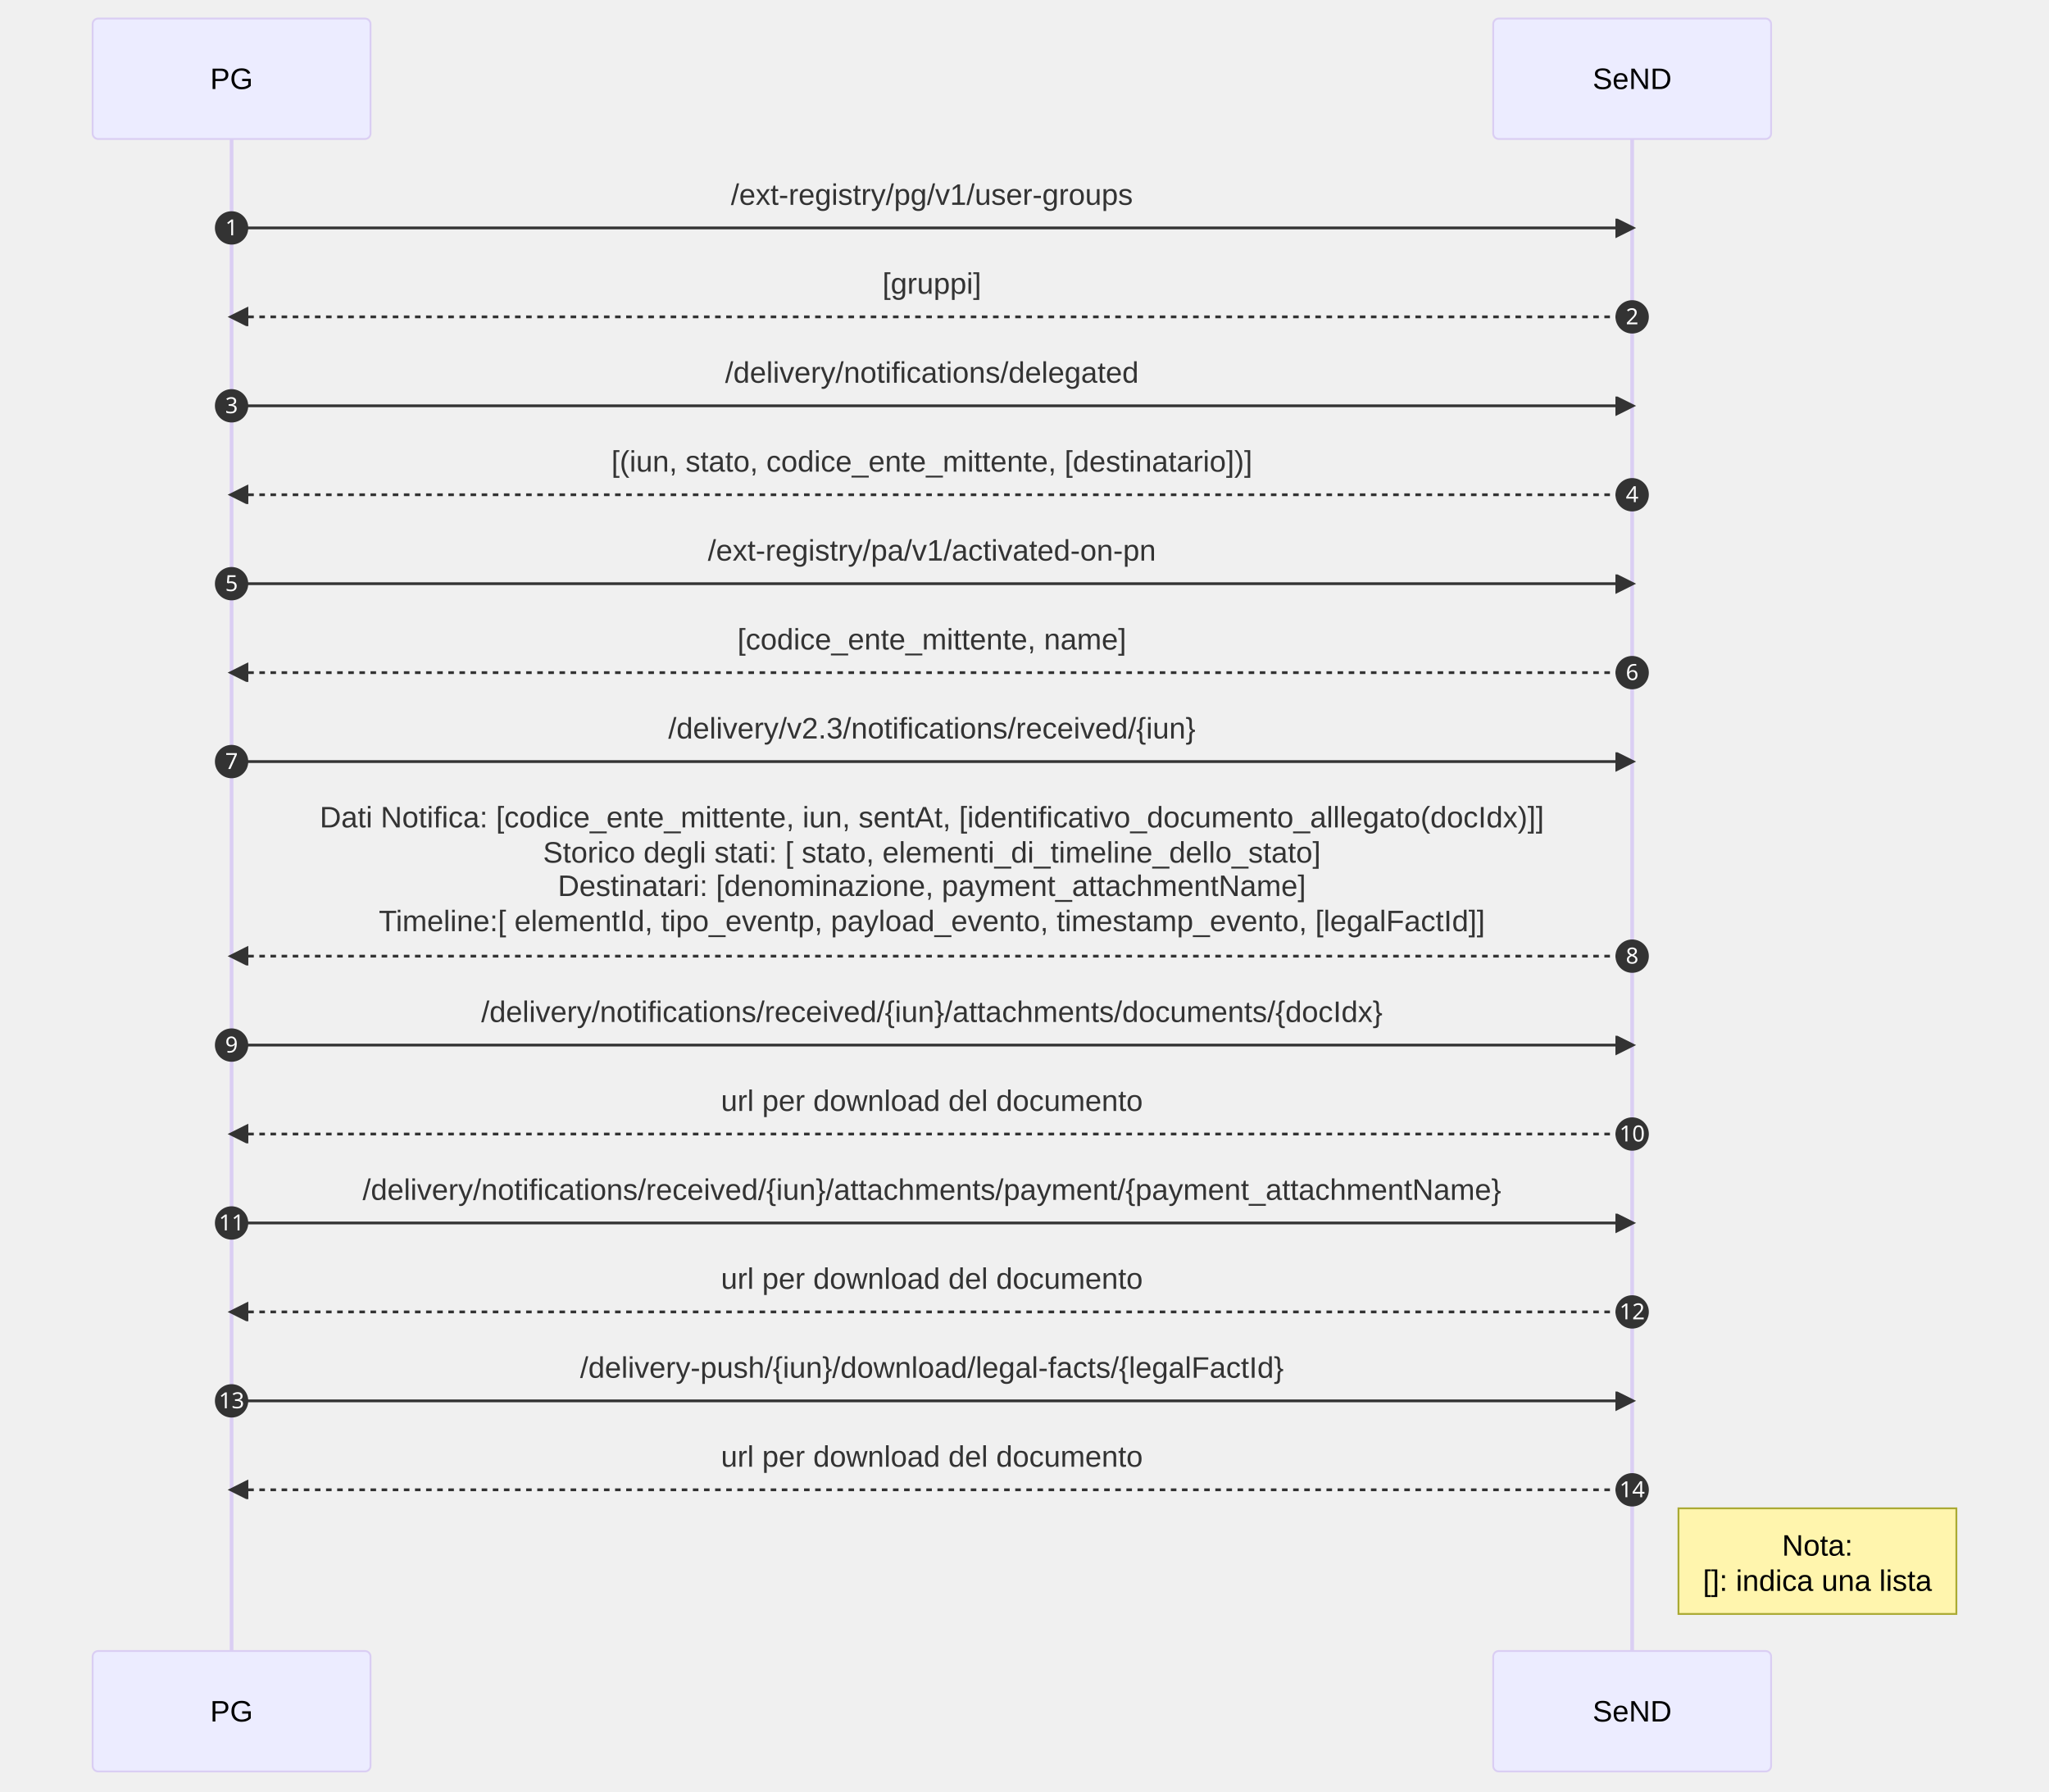
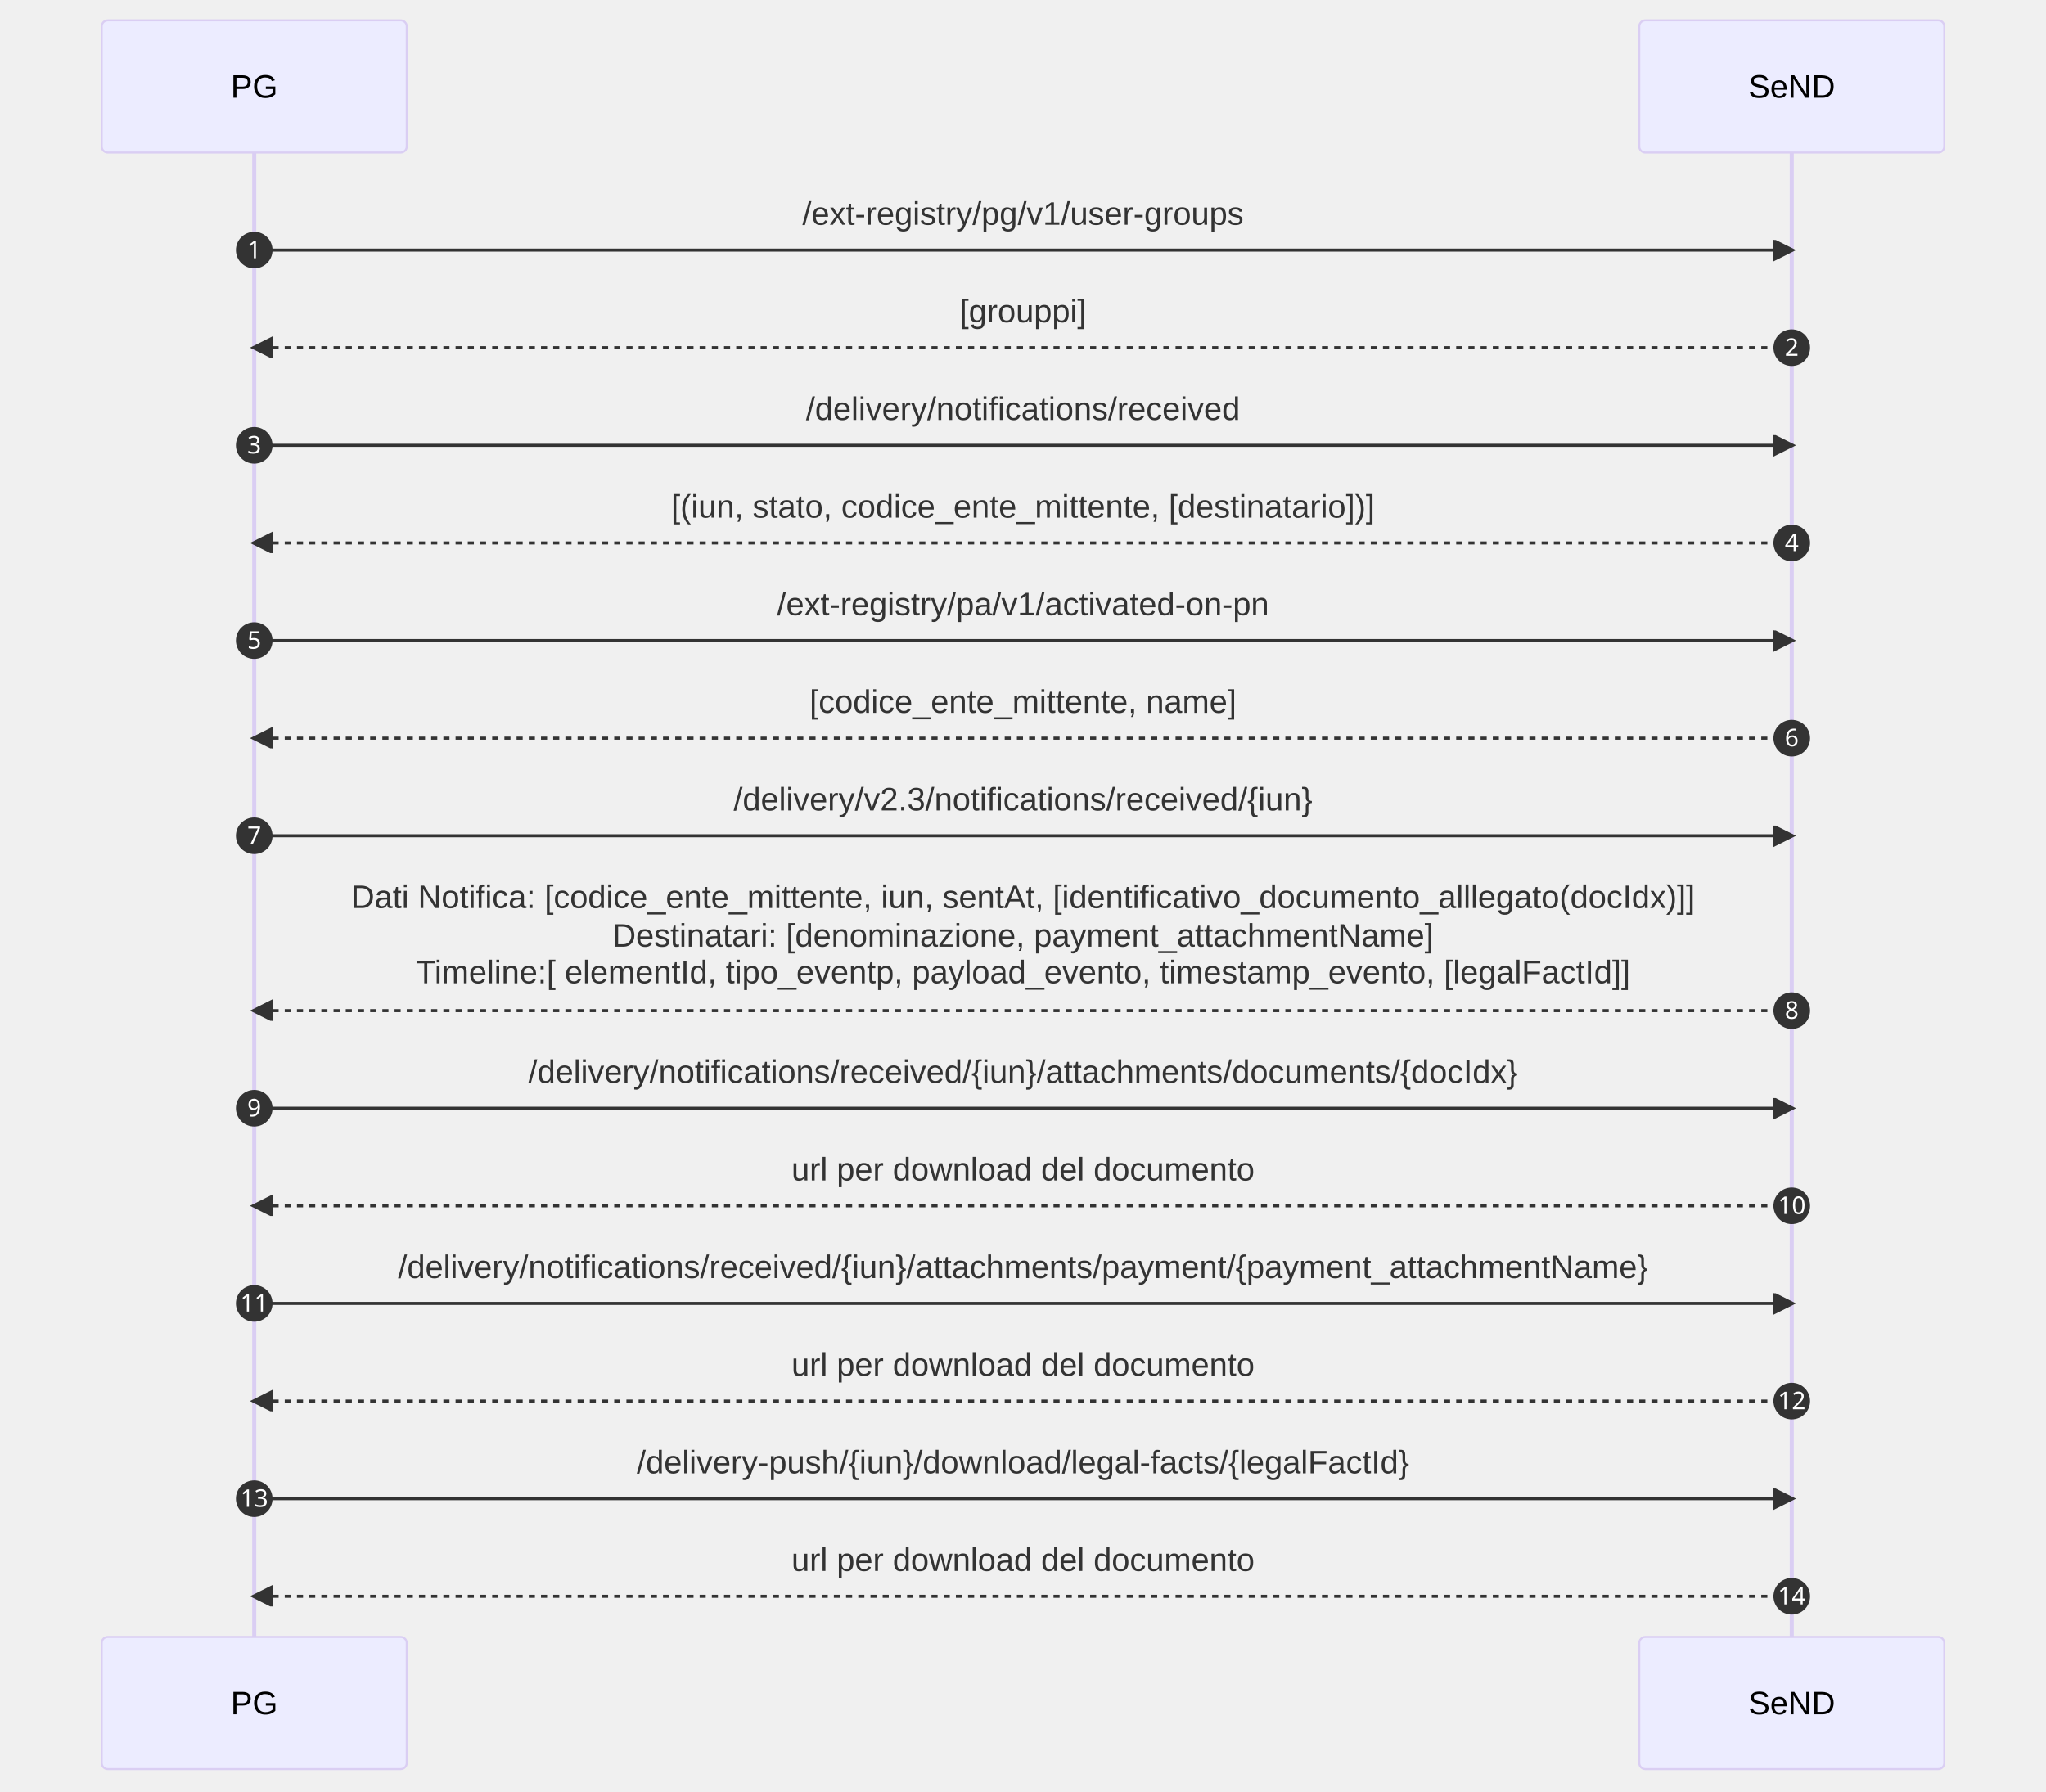
- <svg xmlns="http://www.w3.org/2000/svg" aria-roledescription="sequence" role="graphics-document document" viewBox="-50 -10 1106 967" style="max-width: 1106px; background-color: rgb(255, 255, 255);" width="100%" id="mermaid-1728293063062">
+ <svg xmlns="http://www.w3.org/2000/svg" aria-roledescription="sequence" role="graphics-document document" viewBox="-50 -10 1006 881" style="max-width: 1006px; background-color: rgb(255, 255, 255);" width="100%" id="mermaid-1728084669996">
  <g>
-     <rect class="actor" ry="3" rx="3" height="65" width="150" stroke="#666" fill="#eaeaea" y="881" x="756" />
-     <text style="text-anchor: middle; font-size: 16px; font-weight: 400;" class="actor" alignment-baseline="central" dominant-baseline="central" y="913.5" x="831">
+     <rect class="actor" ry="3" rx="3" height="65" width="150" stroke="#666" fill="#eaeaea" y="795" x="756" />
+     <text style="text-anchor: middle; font-size: 16px; font-weight: 400;" class="actor" alignment-baseline="central" dominant-baseline="central" y="827.5" x="831">
      <tspan dy="0" x="831">SeND</tspan>
    </text>
  </g>
  <g>
-     <rect class="actor" ry="3" rx="3" height="65" width="150" stroke="#666" fill="#eaeaea" y="881" x="0" />
-     <text style="text-anchor: middle; font-size: 16px; font-weight: 400;" class="actor" alignment-baseline="central" dominant-baseline="central" y="913.5" x="75">
+     <rect class="actor" ry="3" rx="3" height="65" width="150" stroke="#666" fill="#eaeaea" y="795" x="0" />
+     <text style="text-anchor: middle; font-size: 16px; font-weight: 400;" class="actor" alignment-baseline="central" dominant-baseline="central" y="827.5" x="75">
      <tspan dy="0" x="75">PG</tspan>
    </text>
  </g>
  <g>
-     <line stroke="#999" stroke-width="0.5px" class="200" y2="881" x2="831" y1="5" x1="831" id="actor144" />
-     <g id="root-144">
+     <line stroke="#999" stroke-width="0.5px" class="200" y2="795" x2="831" y1="5" x1="831" id="actor1" />
+     <g id="root-1">
      <rect class="actor" ry="3" rx="3" height="65" width="150" stroke="#666" fill="#eaeaea" y="0" x="756" />
      <text style="text-anchor: middle; font-size: 16px; font-weight: 400;" class="actor" alignment-baseline="central" dominant-baseline="central" y="32.5" x="831">
        <tspan dy="0" x="831">SeND</tspan>
      </text>
    </g>
  </g>
  <g>
-     <line stroke="#999" stroke-width="0.5px" class="200" y2="881" x2="75" y1="5" x1="75" id="actor143" />
-     <g id="root-143">
+     <line stroke="#999" stroke-width="0.5px" class="200" y2="795" x2="75" y1="5" x1="75" id="actor0" />
+     <g id="root-0">
      <rect class="actor" ry="3" rx="3" height="65" width="150" stroke="#666" fill="#eaeaea" y="0" x="0" />
      <text style="text-anchor: middle; font-size: 16px; font-weight: 400;" class="actor" alignment-baseline="central" dominant-baseline="central" y="32.5" x="75">
        <tspan dy="0" x="75">PG</tspan>
      </text>
    </g>
  </g>
-   <style>#mermaid-1728293063062{font-family:"trebuchet ms",verdana,arial,sans-serif;font-size:16px;fill:#333;}#mermaid-1728293063062 .error-icon{fill:#552222;}#mermaid-1728293063062 .error-text{fill:#552222;stroke:#552222;}#mermaid-1728293063062 .edge-thickness-normal{stroke-width:2px;}#mermaid-1728293063062 .edge-thickness-thick{stroke-width:3.5px;}#mermaid-1728293063062 .edge-pattern-solid{stroke-dasharray:0;}#mermaid-1728293063062 .edge-pattern-dashed{stroke-dasharray:3;}#mermaid-1728293063062 .edge-pattern-dotted{stroke-dasharray:2;}#mermaid-1728293063062 .marker{fill:#333333;stroke:#333333;}#mermaid-1728293063062 .marker.cross{stroke:#333333;}#mermaid-1728293063062 svg{font-family:"trebuchet ms",verdana,arial,sans-serif;font-size:16px;}#mermaid-1728293063062 .actor{stroke:hsl(259.626, 59.777%, 87.902%);fill:#ECECFF;}#mermaid-1728293063062 text.actor&gt;tspan{fill:black;stroke:none;}#mermaid-1728293063062 .actor-line{stroke:grey;}#mermaid-1728293063062 .messageLine0{stroke-width:1.5;stroke-dasharray:none;stroke:#333;}#mermaid-1728293063062 .messageLine1{stroke-width:1.5;stroke-dasharray:2,2;stroke:#333;}#mermaid-1728293063062 #arrowhead path{fill:#333;stroke:#333;}#mermaid-1728293063062 .sequenceNumber{fill:white;}#mermaid-1728293063062 #sequencenumber{fill:#333;}#mermaid-1728293063062 #crosshead path{fill:#333;stroke:#333;}#mermaid-1728293063062 .messageText{fill:#333;stroke:none;}#mermaid-1728293063062 .labelBox{stroke:hsl(259.626, 59.777%, 87.902%);fill:#ECECFF;}#mermaid-1728293063062 .labelText,#mermaid-1728293063062 .labelText&gt;tspan{fill:black;stroke:none;}#mermaid-1728293063062 .loopText,#mermaid-1728293063062 .loopText&gt;tspan{fill:black;stroke:none;}#mermaid-1728293063062 .loopLine{stroke-width:2px;stroke-dasharray:2,2;stroke:hsl(259.626, 59.777%, 87.902%);fill:hsl(259.626, 59.777%, 87.902%);}#mermaid-1728293063062 .note{stroke:#aaaa33;fill:#fff5ad;}#mermaid-1728293063062 .noteText,#mermaid-1728293063062 .noteText&gt;tspan{fill:black;stroke:none;}#mermaid-1728293063062 .activation0{fill:#f4f4f4;stroke:#666;}#mermaid-1728293063062 .activation1{fill:#f4f4f4;stroke:#666;}#mermaid-1728293063062 .activation2{fill:#f4f4f4;stroke:#666;}#mermaid-1728293063062 .actorPopupMenu{position:absolute;}#mermaid-1728293063062 .actorPopupMenuPanel{position:absolute;fill:#ECECFF;box-shadow:0px 8px 16px 0px rgba(0,0,0,0.2);filter:drop-shadow(3px 5px 2px rgb(0 0 0 / 0.4));}#mermaid-1728293063062 .actor-man line{stroke:hsl(259.626, 59.777%, 87.902%);fill:#ECECFF;}#mermaid-1728293063062 .actor-man circle,#mermaid-1728293063062 line{stroke:hsl(259.626, 59.777%, 87.902%);fill:#ECECFF;stroke-width:2px;}#mermaid-1728293063062 :root{--mermaid-font-family:"trebuchet ms",verdana,arial,sans-serif;}</style>
+   <style>#mermaid-1728084669996{font-family:"trebuchet ms",verdana,arial,sans-serif;font-size:16px;fill:#333;}#mermaid-1728084669996 .error-icon{fill:#552222;}#mermaid-1728084669996 .error-text{fill:#552222;stroke:#552222;}#mermaid-1728084669996 .edge-thickness-normal{stroke-width:2px;}#mermaid-1728084669996 .edge-thickness-thick{stroke-width:3.5px;}#mermaid-1728084669996 .edge-pattern-solid{stroke-dasharray:0;}#mermaid-1728084669996 .edge-pattern-dashed{stroke-dasharray:3;}#mermaid-1728084669996 .edge-pattern-dotted{stroke-dasharray:2;}#mermaid-1728084669996 .marker{fill:#333333;stroke:#333333;}#mermaid-1728084669996 .marker.cross{stroke:#333333;}#mermaid-1728084669996 svg{font-family:"trebuchet ms",verdana,arial,sans-serif;font-size:16px;}#mermaid-1728084669996 .actor{stroke:hsl(259.626, 59.777%, 87.902%);fill:#ECECFF;}#mermaid-1728084669996 text.actor&gt;tspan{fill:black;stroke:none;}#mermaid-1728084669996 .actor-line{stroke:grey;}#mermaid-1728084669996 .messageLine0{stroke-width:1.5;stroke-dasharray:none;stroke:#333;}#mermaid-1728084669996 .messageLine1{stroke-width:1.5;stroke-dasharray:2,2;stroke:#333;}#mermaid-1728084669996 #arrowhead path{fill:#333;stroke:#333;}#mermaid-1728084669996 .sequenceNumber{fill:white;}#mermaid-1728084669996 #sequencenumber{fill:#333;}#mermaid-1728084669996 #crosshead path{fill:#333;stroke:#333;}#mermaid-1728084669996 .messageText{fill:#333;stroke:none;}#mermaid-1728084669996 .labelBox{stroke:hsl(259.626, 59.777%, 87.902%);fill:#ECECFF;}#mermaid-1728084669996 .labelText,#mermaid-1728084669996 .labelText&gt;tspan{fill:black;stroke:none;}#mermaid-1728084669996 .loopText,#mermaid-1728084669996 .loopText&gt;tspan{fill:black;stroke:none;}#mermaid-1728084669996 .loopLine{stroke-width:2px;stroke-dasharray:2,2;stroke:hsl(259.626, 59.777%, 87.902%);fill:hsl(259.626, 59.777%, 87.902%);}#mermaid-1728084669996 .note{stroke:#aaaa33;fill:#fff5ad;}#mermaid-1728084669996 .noteText,#mermaid-1728084669996 .noteText&gt;tspan{fill:black;stroke:none;}#mermaid-1728084669996 .activation0{fill:#f4f4f4;stroke:#666;}#mermaid-1728084669996 .activation1{fill:#f4f4f4;stroke:#666;}#mermaid-1728084669996 .activation2{fill:#f4f4f4;stroke:#666;}#mermaid-1728084669996 .actorPopupMenu{position:absolute;}#mermaid-1728084669996 .actorPopupMenuPanel{position:absolute;fill:#ECECFF;box-shadow:0px 8px 16px 0px rgba(0,0,0,0.2);filter:drop-shadow(3px 5px 2px rgb(0 0 0 / 0.4));}#mermaid-1728084669996 .actor-man line{stroke:hsl(259.626, 59.777%, 87.902%);fill:#ECECFF;}#mermaid-1728084669996 .actor-man circle,#mermaid-1728084669996 line{stroke:hsl(259.626, 59.777%, 87.902%);fill:#ECECFF;stroke-width:2px;}#mermaid-1728084669996 :root{--mermaid-font-family:"trebuchet ms",verdana,arial,sans-serif;}</style>
  <g />
  <defs>
    <symbol height="24" width="24" id="computer">
      <path d="M2 2v13h20v-13h-20zm18 11h-16v-9h16v9zm-10.228 6l.466-1h3.524l.467 1h-4.457zm14.228 3h-24l2-6h2.104l-1.33 4h18.45l-1.297-4h2.073l2 6zm-5-10h-14v-7h14v7z" transform="scale(.5)" />
    </symbol>
  </defs>
  <defs>
    <symbol clip-rule="evenodd" fill-rule="evenodd" id="database">
      <path d="M12.258.001l.256.004.255.005.253.008.251.01.249.012.247.015.246.016.242.019.241.02.239.023.236.024.233.027.231.028.229.031.225.032.223.034.22.036.217.038.214.04.211.041.208.043.205.045.201.046.198.048.194.05.191.051.187.053.183.054.18.056.175.057.172.059.168.06.163.061.16.063.155.064.15.066.074.033.073.033.071.034.07.034.069.035.068.035.067.035.066.035.064.036.064.036.062.036.06.036.06.037.058.037.058.037.055.038.055.038.053.038.052.038.051.039.05.039.048.039.047.039.045.04.044.04.043.04.041.04.04.041.039.041.037.041.036.041.034.041.033.042.032.042.03.042.029.042.027.042.026.043.024.043.023.043.021.043.02.043.018.044.017.043.015.044.013.044.012.044.011.045.009.044.007.045.006.045.004.045.002.045.001.045v17l-.001.045-.002.045-.004.045-.006.045-.007.045-.009.044-.011.045-.012.044-.013.044-.015.044-.017.043-.018.044-.02.043-.021.043-.023.043-.024.043-.026.043-.027.042-.029.042-.03.042-.032.042-.033.042-.034.041-.036.041-.037.041-.039.041-.04.041-.041.04-.043.04-.044.04-.045.04-.047.039-.048.039-.05.039-.051.039-.052.038-.053.038-.055.038-.055.038-.058.037-.058.037-.06.037-.06.036-.062.036-.064.036-.064.036-.066.035-.067.035-.068.035-.069.035-.07.034-.071.034-.073.033-.074.033-.15.066-.155.064-.16.063-.163.061-.168.06-.172.059-.175.057-.18.056-.183.054-.187.053-.191.051-.194.05-.198.048-.201.046-.205.045-.208.043-.211.041-.214.04-.217.038-.22.036-.223.034-.225.032-.229.031-.231.028-.233.027-.236.024-.239.023-.241.02-.242.019-.246.016-.247.015-.249.012-.251.01-.253.008-.255.005-.256.004-.258.001-.258-.001-.256-.004-.255-.005-.253-.008-.251-.01-.249-.012-.247-.015-.245-.016-.243-.019-.241-.02-.238-.023-.236-.024-.234-.027-.231-.028-.228-.031-.226-.032-.223-.034-.22-.036-.217-.038-.214-.04-.211-.041-.208-.043-.204-.045-.201-.046-.198-.048-.195-.05-.19-.051-.187-.053-.184-.054-.179-.056-.176-.057-.172-.059-.167-.06-.164-.061-.159-.063-.155-.064-.151-.066-.074-.033-.072-.033-.072-.034-.07-.034-.069-.035-.068-.035-.067-.035-.066-.035-.064-.036-.063-.036-.062-.036-.061-.036-.06-.037-.058-.037-.057-.037-.056-.038-.055-.038-.053-.038-.052-.038-.051-.039-.049-.039-.049-.039-.046-.039-.046-.04-.044-.04-.043-.04-.041-.04-.04-.041-.039-.041-.037-.041-.036-.041-.034-.041-.033-.042-.032-.042-.03-.042-.029-.042-.027-.042-.026-.043-.024-.043-.023-.043-.021-.043-.02-.043-.018-.044-.017-.043-.015-.044-.013-.044-.012-.044-.011-.045-.009-.044-.007-.045-.006-.045-.004-.045-.002-.045-.001-.045v-17l.001-.045.002-.045.004-.045.006-.045.007-.045.009-.044.011-.045.012-.044.013-.044.015-.044.017-.043.018-.044.02-.043.021-.043.023-.043.024-.043.026-.043.027-.042.029-.042.03-.042.032-.042.033-.042.034-.041.036-.041.037-.041.039-.041.04-.041.041-.04.043-.04.044-.04.046-.04.046-.039.049-.039.049-.039.051-.039.052-.038.053-.038.055-.038.056-.038.057-.037.058-.037.06-.037.061-.036.062-.036.063-.036.064-.036.066-.035.067-.035.068-.035.069-.035.07-.034.072-.034.072-.033.074-.033.151-.066.155-.064.159-.063.164-.061.167-.06.172-.059.176-.057.179-.056.184-.054.187-.053.19-.051.195-.05.198-.048.201-.046.204-.045.208-.043.211-.041.214-.04.217-.038.22-.036.223-.034.226-.032.228-.031.231-.028.234-.027.236-.024.238-.023.241-.02.243-.019.245-.016.247-.015.249-.012.251-.01.253-.008.255-.005.256-.004.258-.001.258.001zm-9.258 20.499v.01l.001.021.003.021.004.022.005.021.006.022.007.022.009.023.01.022.011.023.012.023.013.023.015.023.016.024.017.023.018.024.019.024.021.024.022.025.023.024.024.025.052.049.056.05.061.051.066.051.07.051.075.051.079.052.084.052.088.052.092.052.097.052.102.051.105.052.11.052.114.051.119.051.123.051.127.05.131.05.135.05.139.048.144.049.147.047.152.047.155.047.16.045.163.045.167.043.171.043.176.041.178.041.183.039.187.039.19.037.194.035.197.035.202.033.204.031.209.03.212.029.216.027.219.025.222.024.226.021.23.02.233.018.236.016.24.015.243.012.246.01.249.008.253.005.256.004.259.001.26-.001.257-.004.254-.005.25-.008.247-.011.244-.012.241-.014.237-.016.233-.018.231-.021.226-.021.224-.024.22-.026.216-.027.212-.028.21-.031.205-.031.202-.034.198-.034.194-.036.191-.037.187-.039.183-.04.179-.04.175-.042.172-.043.168-.044.163-.045.16-.046.155-.046.152-.047.148-.048.143-.049.139-.049.136-.05.131-.05.126-.05.123-.051.118-.052.114-.051.11-.052.106-.052.101-.052.096-.052.092-.052.088-.053.083-.051.079-.052.074-.052.07-.051.065-.051.06-.051.056-.05.051-.05.023-.024.023-.025.021-.024.02-.024.019-.024.018-.024.017-.024.015-.023.014-.024.013-.023.012-.023.01-.023.01-.022.008-.022.006-.022.006-.022.004-.022.004-.021.001-.021.001-.021v-4.127l-.077.055-.08.053-.083.054-.085.053-.087.052-.09.052-.093.051-.095.05-.097.05-.1.049-.102.049-.105.048-.106.047-.109.047-.111.046-.114.045-.115.045-.118.044-.12.043-.122.042-.124.042-.126.041-.128.04-.13.04-.132.038-.134.038-.135.037-.138.037-.139.035-.142.035-.143.034-.144.033-.147.032-.148.031-.15.03-.151.03-.153.029-.154.027-.156.027-.158.026-.159.025-.161.024-.162.023-.163.022-.165.021-.166.02-.167.019-.169.018-.169.017-.171.016-.173.015-.173.014-.175.013-.175.012-.177.011-.178.01-.179.008-.179.008-.181.006-.182.005-.182.004-.184.003-.184.002h-.37l-.184-.002-.184-.003-.182-.004-.182-.005-.181-.006-.179-.008-.179-.008-.178-.01-.176-.011-.176-.012-.175-.013-.173-.014-.172-.015-.171-.016-.17-.017-.169-.018-.167-.019-.166-.02-.165-.021-.163-.022-.162-.023-.161-.024-.159-.025-.157-.026-.156-.027-.155-.027-.153-.029-.151-.03-.15-.03-.148-.031-.146-.032-.145-.033-.143-.034-.141-.035-.14-.035-.137-.037-.136-.037-.134-.038-.132-.038-.13-.04-.128-.04-.126-.041-.124-.042-.122-.042-.12-.044-.117-.043-.116-.045-.113-.045-.112-.046-.109-.047-.106-.047-.105-.048-.102-.049-.1-.049-.097-.05-.095-.05-.093-.052-.09-.051-.087-.052-.085-.053-.083-.054-.08-.054-.077-.054v4.127zm0-5.654v.011l.001.021.003.021.004.021.005.022.006.022.007.022.009.022.01.022.011.023.012.023.013.023.015.024.016.023.017.024.018.024.019.024.021.024.022.024.023.025.024.024.052.05.056.05.061.05.066.051.07.051.075.052.079.051.084.052.088.052.092.052.097.052.102.052.105.052.11.051.114.051.119.052.123.05.127.051.131.05.135.049.139.049.144.048.147.048.152.047.155.046.16.045.163.045.167.044.171.042.176.042.178.04.183.04.187.038.19.037.194.036.197.034.202.033.204.032.209.03.212.028.216.027.219.025.222.024.226.022.23.02.233.018.236.016.24.014.243.012.246.01.249.008.253.006.256.003.259.001.26-.001.257-.003.254-.006.25-.008.247-.01.244-.012.241-.015.237-.016.233-.018.231-.02.226-.022.224-.024.22-.025.216-.027.212-.029.21-.03.205-.032.202-.033.198-.035.194-.036.191-.037.187-.039.183-.039.179-.041.175-.042.172-.043.168-.044.163-.045.16-.045.155-.047.152-.047.148-.048.143-.048.139-.05.136-.049.131-.05.126-.051.123-.051.118-.051.114-.052.11-.052.106-.052.101-.052.096-.052.092-.052.088-.052.083-.052.079-.052.074-.051.07-.052.065-.051.06-.05.056-.051.051-.049.023-.025.023-.024.021-.025.02-.024.019-.024.018-.024.017-.024.015-.023.014-.023.013-.024.012-.022.01-.023.01-.023.008-.022.006-.022.006-.022.004-.021.004-.022.001-.021.001-.021v-4.139l-.077.054-.08.054-.083.054-.085.052-.087.053-.09.051-.093.051-.095.051-.097.05-.1.049-.102.049-.105.048-.106.047-.109.047-.111.046-.114.045-.115.044-.118.044-.12.044-.122.042-.124.042-.126.041-.128.04-.13.039-.132.039-.134.038-.135.037-.138.036-.139.036-.142.035-.143.033-.144.033-.147.033-.148.031-.15.03-.151.03-.153.028-.154.028-.156.027-.158.026-.159.025-.161.024-.162.023-.163.022-.165.021-.166.02-.167.019-.169.018-.169.017-.171.016-.173.015-.173.014-.175.013-.175.012-.177.011-.178.009-.179.009-.179.007-.181.007-.182.005-.182.004-.184.003-.184.002h-.37l-.184-.002-.184-.003-.182-.004-.182-.005-.181-.007-.179-.007-.179-.009-.178-.009-.176-.011-.176-.012-.175-.013-.173-.014-.172-.015-.171-.016-.17-.017-.169-.018-.167-.019-.166-.02-.165-.021-.163-.022-.162-.023-.161-.024-.159-.025-.157-.026-.156-.027-.155-.028-.153-.028-.151-.03-.15-.03-.148-.031-.146-.033-.145-.033-.143-.033-.141-.035-.14-.036-.137-.036-.136-.037-.134-.038-.132-.039-.13-.039-.128-.04-.126-.041-.124-.042-.122-.043-.12-.043-.117-.044-.116-.044-.113-.046-.112-.046-.109-.046-.106-.047-.105-.048-.102-.049-.1-.049-.097-.05-.095-.051-.093-.051-.09-.051-.087-.053-.085-.052-.083-.054-.08-.054-.077-.054v4.139zm0-5.666v.011l.001.02.003.022.004.021.005.022.006.021.007.022.009.023.01.022.011.023.012.023.013.023.015.023.016.024.017.024.018.023.019.024.021.025.022.024.023.024.024.025.052.05.056.05.061.05.066.051.07.051.075.052.079.051.084.052.088.052.092.052.097.052.102.052.105.051.11.052.114.051.119.051.123.051.127.05.131.05.135.05.139.049.144.048.147.048.152.047.155.046.16.045.163.045.167.043.171.043.176.042.178.04.183.04.187.038.19.037.194.036.197.034.202.033.204.032.209.03.212.028.216.027.219.025.222.024.226.021.23.02.233.018.236.017.24.014.243.012.246.01.249.008.253.006.256.003.259.001.26-.001.257-.003.254-.006.25-.008.247-.01.244-.013.241-.014.237-.016.233-.018.231-.02.226-.022.224-.024.22-.025.216-.027.212-.029.21-.03.205-.032.202-.033.198-.035.194-.036.191-.037.187-.039.183-.039.179-.041.175-.042.172-.043.168-.044.163-.045.16-.045.155-.047.152-.047.148-.048.143-.049.139-.049.136-.049.131-.051.126-.05.123-.051.118-.052.114-.051.11-.052.106-.052.101-.052.096-.052.092-.052.088-.052.083-.052.079-.052.074-.052.07-.051.065-.051.06-.051.056-.05.051-.049.023-.025.023-.025.021-.024.02-.024.019-.024.018-.024.017-.024.015-.023.014-.024.013-.023.012-.023.01-.022.01-.023.008-.022.006-.022.006-.022.004-.022.004-.021.001-.021.001-.021v-4.153l-.077.054-.08.054-.083.053-.085.053-.087.053-.09.051-.093.051-.095.051-.097.05-.1.049-.102.048-.105.048-.106.048-.109.046-.111.046-.114.046-.115.044-.118.044-.12.043-.122.043-.124.042-.126.041-.128.04-.13.039-.132.039-.134.038-.135.037-.138.036-.139.036-.142.034-.143.034-.144.033-.147.032-.148.032-.15.03-.151.03-.153.028-.154.028-.156.027-.158.026-.159.024-.161.024-.162.023-.163.023-.165.021-.166.02-.167.019-.169.018-.169.017-.171.016-.173.015-.173.014-.175.013-.175.012-.177.01-.178.01-.179.009-.179.007-.181.006-.182.006-.182.004-.184.003-.184.001-.185.001-.185-.001-.184-.001-.184-.003-.182-.004-.182-.006-.181-.006-.179-.007-.179-.009-.178-.01-.176-.01-.176-.012-.175-.013-.173-.014-.172-.015-.171-.016-.17-.017-.169-.018-.167-.019-.166-.02-.165-.021-.163-.023-.162-.023-.161-.024-.159-.024-.157-.026-.156-.027-.155-.028-.153-.028-.151-.03-.15-.03-.148-.032-.146-.032-.145-.033-.143-.034-.141-.034-.14-.036-.137-.036-.136-.037-.134-.038-.132-.039-.13-.039-.128-.041-.126-.041-.124-.041-.122-.043-.12-.043-.117-.044-.116-.044-.113-.046-.112-.046-.109-.046-.106-.048-.105-.048-.102-.048-.1-.05-.097-.049-.095-.051-.093-.051-.09-.052-.087-.052-.085-.053-.083-.053-.08-.054-.077-.054v4.153zm8.74-8.179l-.257.004-.254.005-.25.008-.247.011-.244.012-.241.014-.237.016-.233.018-.231.021-.226.022-.224.023-.22.026-.216.027-.212.028-.21.031-.205.032-.202.033-.198.034-.194.036-.191.038-.187.038-.183.04-.179.041-.175.042-.172.043-.168.043-.163.045-.16.046-.155.046-.152.048-.148.048-.143.048-.139.049-.136.05-.131.05-.126.051-.123.051-.118.051-.114.052-.11.052-.106.052-.101.052-.096.052-.092.052-.088.052-.083.052-.079.052-.074.051-.07.052-.065.051-.06.05-.056.05-.051.05-.023.025-.023.024-.021.024-.02.025-.019.024-.018.024-.017.023-.015.024-.014.023-.013.023-.012.023-.01.023-.01.022-.008.022-.006.023-.006.021-.004.022-.004.021-.001.021-.001.021.001.021.001.021.004.021.004.022.006.021.006.023.008.022.01.022.01.023.012.023.013.023.014.023.015.024.017.023.018.024.019.024.02.025.021.024.023.024.023.025.051.05.056.05.06.05.065.051.07.052.074.051.079.052.083.052.088.052.092.052.096.052.101.052.106.052.11.052.114.052.118.051.123.051.126.051.131.05.136.05.139.049.143.048.148.048.152.048.155.046.16.046.163.045.168.043.172.043.175.042.179.041.183.04.187.038.191.038.194.036.198.034.202.033.205.032.21.031.212.028.216.027.22.026.224.023.226.022.231.021.233.018.237.016.241.014.244.012.247.011.25.008.254.005.257.004.26.001.26-.001.257-.004.254-.005.25-.008.247-.011.244-.012.241-.014.237-.016.233-.018.231-.021.226-.022.224-.023.22-.026.216-.027.212-.028.21-.031.205-.032.202-.033.198-.034.194-.036.191-.038.187-.038.183-.04.179-.041.175-.042.172-.043.168-.043.163-.045.16-.046.155-.046.152-.048.148-.048.143-.048.139-.049.136-.05.131-.05.126-.051.123-.051.118-.051.114-.052.11-.052.106-.052.101-.052.096-.052.092-.052.088-.052.083-.052.079-.052.074-.051.07-.052.065-.051.06-.05.056-.05.051-.05.023-.025.023-.024.021-.024.02-.025.019-.024.018-.024.017-.023.015-.024.014-.023.013-.023.012-.023.01-.023.01-.022.008-.022.006-.023.006-.021.004-.022.004-.021.001-.021.001-.021-.001-.021-.001-.021-.004-.021-.004-.022-.006-.021-.006-.023-.008-.022-.01-.022-.01-.023-.012-.023-.013-.023-.014-.023-.015-.024-.017-.023-.018-.024-.019-.024-.02-.025-.021-.024-.023-.024-.023-.025-.051-.05-.056-.05-.06-.05-.065-.051-.07-.052-.074-.051-.079-.052-.083-.052-.088-.052-.092-.052-.096-.052-.101-.052-.106-.052-.11-.052-.114-.052-.118-.051-.123-.051-.126-.051-.131-.05-.136-.05-.139-.049-.143-.048-.148-.048-.152-.048-.155-.046-.16-.046-.163-.045-.168-.043-.172-.043-.175-.042-.179-.041-.183-.04-.187-.038-.191-.038-.194-.036-.198-.034-.202-.033-.205-.032-.21-.031-.212-.028-.216-.027-.22-.026-.224-.023-.226-.022-.231-.021-.233-.018-.237-.016-.241-.014-.244-.012-.247-.011-.25-.008-.254-.005-.257-.004-.26-.001-.26.001z" transform="scale(.5)" />
    </symbol>
  </defs>
  <defs>
    <symbol height="24" width="24" id="clock">
      <path d="M12 2c5.514 0 10 4.486 10 10s-4.486 10-10 10-10-4.486-10-10 4.486-10 10-10zm0-2c-6.627 0-12 5.373-12 12s5.373 12 12 12 12-5.373 12-12-5.373-12-12-12zm5.848 12.459c.202.038.202.333.001.372-1.907.361-6.045 1.111-6.547 1.111-.719 0-1.301-.582-1.301-1.301 0-.512.77-5.447 1.125-7.445.034-.192.312-.181.343.014l.985 6.238 5.394 1.011z" transform="scale(.5)" />
    </symbol>
  </defs>
  <defs>
    <marker orient="auto" markerHeight="12" markerWidth="12" markerUnits="userSpaceOnUse" refY="5" refX="9" id="arrowhead">
      <path d="M 0 0 L 10 5 L 0 10 z" />
    </marker>
  </defs>
  <defs>
    <marker refY="5" refX="4" orient="auto" markerHeight="8" markerWidth="15" id="crosshead">
      <path style="stroke-dasharray: 0, 0;" d="M 1,2 L 6,7 M 6,2 L 1,7" stroke-width="1pt" stroke="#000000" fill="none" />
    </marker>
  </defs>
  <defs>
    <marker orient="auto" markerHeight="28" markerWidth="20" refY="7" refX="18" id="filled-head">
      <path d="M 18,7 L9,13 L14,7 L9,1 Z" />
    </marker>
  </defs>
  <defs>
    <marker orient="auto" markerHeight="40" markerWidth="60" refY="15" refX="15" id="sequencenumber">
      <circle r="6" cy="15" cx="15" />
    </marker>
  </defs>
-   <g>
-     <rect class="note" ry="0" rx="0" height="57" width="150" stroke="#666" fill="#EDF2AE" y="804" x="856" />
-     <text style="font-size: 16px; font-weight: 400;" dy="1em" class="noteText" alignment-baseline="middle" dominant-baseline="middle" text-anchor="middle" y="809" x="931">
-       <tspan x="931">Nota:  </tspan>
-     </text>
-     <text style="font-size: 16px; font-weight: 400;" dy="1em" class="noteText" alignment-baseline="middle" dominant-baseline="middle" text-anchor="middle" y="828" x="931">
-       <tspan x="931"> []: indica una lista</tspan>
-     </text>
-   </g>
  <text style="font-size: 16px; font-weight: 400;" dy="1em" class="messageText" alignment-baseline="middle" dominant-baseline="middle" text-anchor="middle" y="80" x="453">/ext-registry/pg/v1/user-groups</text>
  <line style="fill: none;" marker-start="url(#sequencenumber)" marker-end="url(#arrowhead)" stroke="none" stroke-width="2" class="messageLine0" y2="113" x2="831" y1="113" x1="75" />
  <text class="sequenceNumber" text-anchor="middle" font-size="12px" font-family="sans-serif" y="117" x="75">1</text>
-   <text style="font-size: 16px; font-weight: 400;" dy="1em" class="messageText" alignment-baseline="middle" dominant-baseline="middle" text-anchor="middle" y="128" x="453">[gruppi]</text>
+   <text style="font-size: 16px; font-weight: 400;" dy="1em" class="messageText" alignment-baseline="middle" dominant-baseline="middle" text-anchor="middle" y="128" x="453">[grouppi]</text>
  <line style="stroke-dasharray: 3, 3; fill: none;" marker-start="url(#sequencenumber)" marker-end="url(#arrowhead)" stroke="none" stroke-width="2" class="messageLine1" y2="161" x2="75" y1="161" x1="831" />
  <text class="sequenceNumber" text-anchor="middle" font-size="12px" font-family="sans-serif" y="165" x="831">2</text>
-   <text style="font-size: 16px; font-weight: 400;" dy="1em" class="messageText" alignment-baseline="middle" dominant-baseline="middle" text-anchor="middle" y="176" x="453">/delivery/notifications/delegated</text>
+   <text style="font-size: 16px; font-weight: 400;" dy="1em" class="messageText" alignment-baseline="middle" dominant-baseline="middle" text-anchor="middle" y="176" x="453">/delivery/notifications/received</text>
  <line style="fill: none;" marker-start="url(#sequencenumber)" marker-end="url(#arrowhead)" stroke="none" stroke-width="2" class="messageLine0" y2="209" x2="831" y1="209" x1="75" />
  <text class="sequenceNumber" text-anchor="middle" font-size="12px" font-family="sans-serif" y="213" x="75">3</text>
  <text style="font-size: 16px; font-weight: 400;" dy="1em" class="messageText" alignment-baseline="middle" dominant-baseline="middle" text-anchor="middle" y="224" x="453">[(iun, stato, codice_ente_mittente, [destinatario])]</text>
  <line style="stroke-dasharray: 3, 3; fill: none;" marker-start="url(#sequencenumber)" marker-end="url(#arrowhead)" stroke="none" stroke-width="2" class="messageLine1" y2="257" x2="75" y1="257" x1="831" />
  <text class="sequenceNumber" text-anchor="middle" font-size="12px" font-family="sans-serif" y="261" x="831">4</text>
  <text style="font-size: 16px; font-weight: 400;" dy="1em" class="messageText" alignment-baseline="middle" dominant-baseline="middle" text-anchor="middle" y="272" x="453">/ext-registry/pa/v1/activated-on-pn</text>
  <line style="fill: none;" marker-start="url(#sequencenumber)" marker-end="url(#arrowhead)" stroke="none" stroke-width="2" class="messageLine0" y2="305" x2="831" y1="305" x1="75" />
  <text class="sequenceNumber" text-anchor="middle" font-size="12px" font-family="sans-serif" y="309" x="75">5</text>
  <text style="font-size: 16px; font-weight: 400;" dy="1em" class="messageText" alignment-baseline="middle" dominant-baseline="middle" text-anchor="middle" y="320" x="453">[codice_ente_mittente, name]</text>
  <line style="stroke-dasharray: 3, 3; fill: none;" marker-start="url(#sequencenumber)" marker-end="url(#arrowhead)" stroke="none" stroke-width="2" class="messageLine1" y2="353" x2="75" y1="353" x1="831" />
  <text class="sequenceNumber" text-anchor="middle" font-size="12px" font-family="sans-serif" y="357" x="831">6</text>
  <text style="font-size: 16px; font-weight: 400;" dy="1em" class="messageText" alignment-baseline="middle" dominant-baseline="middle" text-anchor="middle" y="368" x="453">/delivery/v2.3/notifications/received/{iun}</text>
  <line style="fill: none;" marker-start="url(#sequencenumber)" marker-end="url(#arrowhead)" stroke="none" stroke-width="2" class="messageLine0" y2="401" x2="831" y1="401" x1="75" />
  <text class="sequenceNumber" text-anchor="middle" font-size="12px" font-family="sans-serif" y="405" x="75">7</text>
  <text style="font-size: 16px; font-weight: 400;" dy="1em" class="messageText" alignment-baseline="middle" dominant-baseline="middle" text-anchor="middle" y="416" x="453">Dati Notifica: [codice_ente_mittente, iun, sentAt, [identificativo_documento_alllegato(docIdx)]]</text>
-   <text style="font-size: 16px; font-weight: 400;" dy="1em" class="messageText" alignment-baseline="middle" dominant-baseline="middle" text-anchor="middle" y="435" x="453"> Storico degli stati: [ stato, elementi_di_timeline_dello_stato] </text>
-   <text style="font-size: 16px; font-weight: 400;" dy="1em" class="messageText" alignment-baseline="middle" dominant-baseline="middle" text-anchor="middle" y="453" x="453">Destinatari: [denominazione, payment_attachmentName] </text>
-   <text style="font-size: 16px; font-weight: 400;" dy="1em" class="messageText" alignment-baseline="middle" dominant-baseline="middle" text-anchor="middle" y="472" x="453"> Timeline:[ elementId, tipo_eventp, payload_evento, timestamp_evento, [legalFactId]]</text>
-   <line style="stroke-dasharray: 3, 3; fill: none;" marker-start="url(#sequencenumber)" marker-end="url(#arrowhead)" stroke="none" stroke-width="2" class="messageLine1" y2="506" x2="75" y1="506" x1="831" />
-   <text class="sequenceNumber" text-anchor="middle" font-size="12px" font-family="sans-serif" y="510" x="831">8</text>
-   <text style="font-size: 16px; font-weight: 400;" dy="1em" class="messageText" alignment-baseline="middle" dominant-baseline="middle" text-anchor="middle" y="521" x="453">/delivery/notifications/received/{iun}/attachments/documents/{docIdx}</text>
-   <line style="fill: none;" marker-start="url(#sequencenumber)" marker-end="url(#arrowhead)" stroke="none" stroke-width="2" class="messageLine0" y2="554" x2="831" y1="554" x1="75" />
-   <text class="sequenceNumber" text-anchor="middle" font-size="12px" font-family="sans-serif" y="558" x="75">9</text>
-   <text style="font-size: 16px; font-weight: 400;" dy="1em" class="messageText" alignment-baseline="middle" dominant-baseline="middle" text-anchor="middle" y="569" x="453">url per download del documento</text>
-   <line style="stroke-dasharray: 3, 3; fill: none;" marker-start="url(#sequencenumber)" marker-end="url(#arrowhead)" stroke="none" stroke-width="2" class="messageLine1" y2="602" x2="75" y1="602" x1="831" />
-   <text class="sequenceNumber" text-anchor="middle" font-size="12px" font-family="sans-serif" y="606" x="831">10</text>
-   <text style="font-size: 16px; font-weight: 400;" dy="1em" class="messageText" alignment-baseline="middle" dominant-baseline="middle" text-anchor="middle" y="617" x="453">/delivery/notifications/received/{iun}/attachments/payment/{payment_attachmentName}</text>
-   <line style="fill: none;" marker-start="url(#sequencenumber)" marker-end="url(#arrowhead)" stroke="none" stroke-width="2" class="messageLine0" y2="650" x2="831" y1="650" x1="75" />
-   <text class="sequenceNumber" text-anchor="middle" font-size="12px" font-family="sans-serif" y="654" x="75">11</text>
-   <text style="font-size: 16px; font-weight: 400;" dy="1em" class="messageText" alignment-baseline="middle" dominant-baseline="middle" text-anchor="middle" y="665" x="453">url per download del documento</text>
-   <line style="stroke-dasharray: 3, 3; fill: none;" marker-start="url(#sequencenumber)" marker-end="url(#arrowhead)" stroke="none" stroke-width="2" class="messageLine1" y2="698" x2="75" y1="698" x1="831" />
-   <text class="sequenceNumber" text-anchor="middle" font-size="12px" font-family="sans-serif" y="702" x="831">12</text>
-   <text style="font-size: 16px; font-weight: 400;" dy="1em" class="messageText" alignment-baseline="middle" dominant-baseline="middle" text-anchor="middle" y="713" x="453">/delivery-push/{iun}/download/legal-facts/{legalFactId}</text>
-   <line style="fill: none;" marker-start="url(#sequencenumber)" marker-end="url(#arrowhead)" stroke="none" stroke-width="2" class="messageLine0" y2="746" x2="831" y1="746" x1="75" />
-   <text class="sequenceNumber" text-anchor="middle" font-size="12px" font-family="sans-serif" y="750" x="75">13</text>
-   <text style="font-size: 16px; font-weight: 400;" dy="1em" class="messageText" alignment-baseline="middle" dominant-baseline="middle" text-anchor="middle" y="761" x="453">url per download del documento</text>
-   <line style="stroke-dasharray: 3, 3; fill: none;" marker-start="url(#sequencenumber)" marker-end="url(#arrowhead)" stroke="none" stroke-width="2" class="messageLine1" y2="794" x2="75" y1="794" x1="831" />
-   <text class="sequenceNumber" text-anchor="middle" font-size="12px" font-family="sans-serif" y="798" x="831">14</text>
+   <text style="font-size: 16px; font-weight: 400;" dy="1em" class="messageText" alignment-baseline="middle" dominant-baseline="middle" text-anchor="middle" y="435" x="453"> Destinatari: [denominazione, payment_attachmentName] </text>
+   <text style="font-size: 16px; font-weight: 400;" dy="1em" class="messageText" alignment-baseline="middle" dominant-baseline="middle" text-anchor="middle" y="453" x="453"> Timeline:[ elementId, tipo_eventp, payload_evento, timestamp_evento, [legalFactId]]</text>
+   <line style="stroke-dasharray: 3, 3; fill: none;" marker-start="url(#sequencenumber)" marker-end="url(#arrowhead)" stroke="none" stroke-width="2" class="messageLine1" y2="487" x2="75" y1="487" x1="831" />
+   <text class="sequenceNumber" text-anchor="middle" font-size="12px" font-family="sans-serif" y="491" x="831">8</text>
+   <text style="font-size: 16px; font-weight: 400;" dy="1em" class="messageText" alignment-baseline="middle" dominant-baseline="middle" text-anchor="middle" y="502" x="453">/delivery/notifications/received/{iun}/attachments/documents/{docIdx}</text>
+   <line style="fill: none;" marker-start="url(#sequencenumber)" marker-end="url(#arrowhead)" stroke="none" stroke-width="2" class="messageLine0" y2="535" x2="831" y1="535" x1="75" />
+   <text class="sequenceNumber" text-anchor="middle" font-size="12px" font-family="sans-serif" y="539" x="75">9</text>
+   <text style="font-size: 16px; font-weight: 400;" dy="1em" class="messageText" alignment-baseline="middle" dominant-baseline="middle" text-anchor="middle" y="550" x="453">url per download del documento</text>
+   <line style="stroke-dasharray: 3, 3; fill: none;" marker-start="url(#sequencenumber)" marker-end="url(#arrowhead)" stroke="none" stroke-width="2" class="messageLine1" y2="583" x2="75" y1="583" x1="831" />
+   <text class="sequenceNumber" text-anchor="middle" font-size="12px" font-family="sans-serif" y="587" x="831">10</text>
+   <text style="font-size: 16px; font-weight: 400;" dy="1em" class="messageText" alignment-baseline="middle" dominant-baseline="middle" text-anchor="middle" y="598" x="453">/delivery/notifications/received/{iun}/attachments/payment/{payment_attachmentName}</text>
+   <line style="fill: none;" marker-start="url(#sequencenumber)" marker-end="url(#arrowhead)" stroke="none" stroke-width="2" class="messageLine0" y2="631" x2="831" y1="631" x1="75" />
+   <text class="sequenceNumber" text-anchor="middle" font-size="12px" font-family="sans-serif" y="635" x="75">11</text>
+   <text style="font-size: 16px; font-weight: 400;" dy="1em" class="messageText" alignment-baseline="middle" dominant-baseline="middle" text-anchor="middle" y="646" x="453">url per download del documento</text>
+   <line style="stroke-dasharray: 3, 3; fill: none;" marker-start="url(#sequencenumber)" marker-end="url(#arrowhead)" stroke="none" stroke-width="2" class="messageLine1" y2="679" x2="75" y1="679" x1="831" />
+   <text class="sequenceNumber" text-anchor="middle" font-size="12px" font-family="sans-serif" y="683" x="831">12</text>
+   <text style="font-size: 16px; font-weight: 400;" dy="1em" class="messageText" alignment-baseline="middle" dominant-baseline="middle" text-anchor="middle" y="694" x="453">/delivery-push/{iun}/download/legal-facts/{legalFactId}</text>
+   <line style="fill: none;" marker-start="url(#sequencenumber)" marker-end="url(#arrowhead)" stroke="none" stroke-width="2" class="messageLine0" y2="727" x2="831" y1="727" x1="75" />
+   <text class="sequenceNumber" text-anchor="middle" font-size="12px" font-family="sans-serif" y="731" x="75">13</text>
+   <text style="font-size: 16px; font-weight: 400;" dy="1em" class="messageText" alignment-baseline="middle" dominant-baseline="middle" text-anchor="middle" y="742" x="453">url per download del documento</text>
+   <line style="stroke-dasharray: 3, 3; fill: none;" marker-start="url(#sequencenumber)" marker-end="url(#arrowhead)" stroke="none" stroke-width="2" class="messageLine1" y2="775" x2="75" y1="775" x1="831" />
+   <text class="sequenceNumber" text-anchor="middle" font-size="12px" font-family="sans-serif" y="779" x="831">14</text>
</svg>
